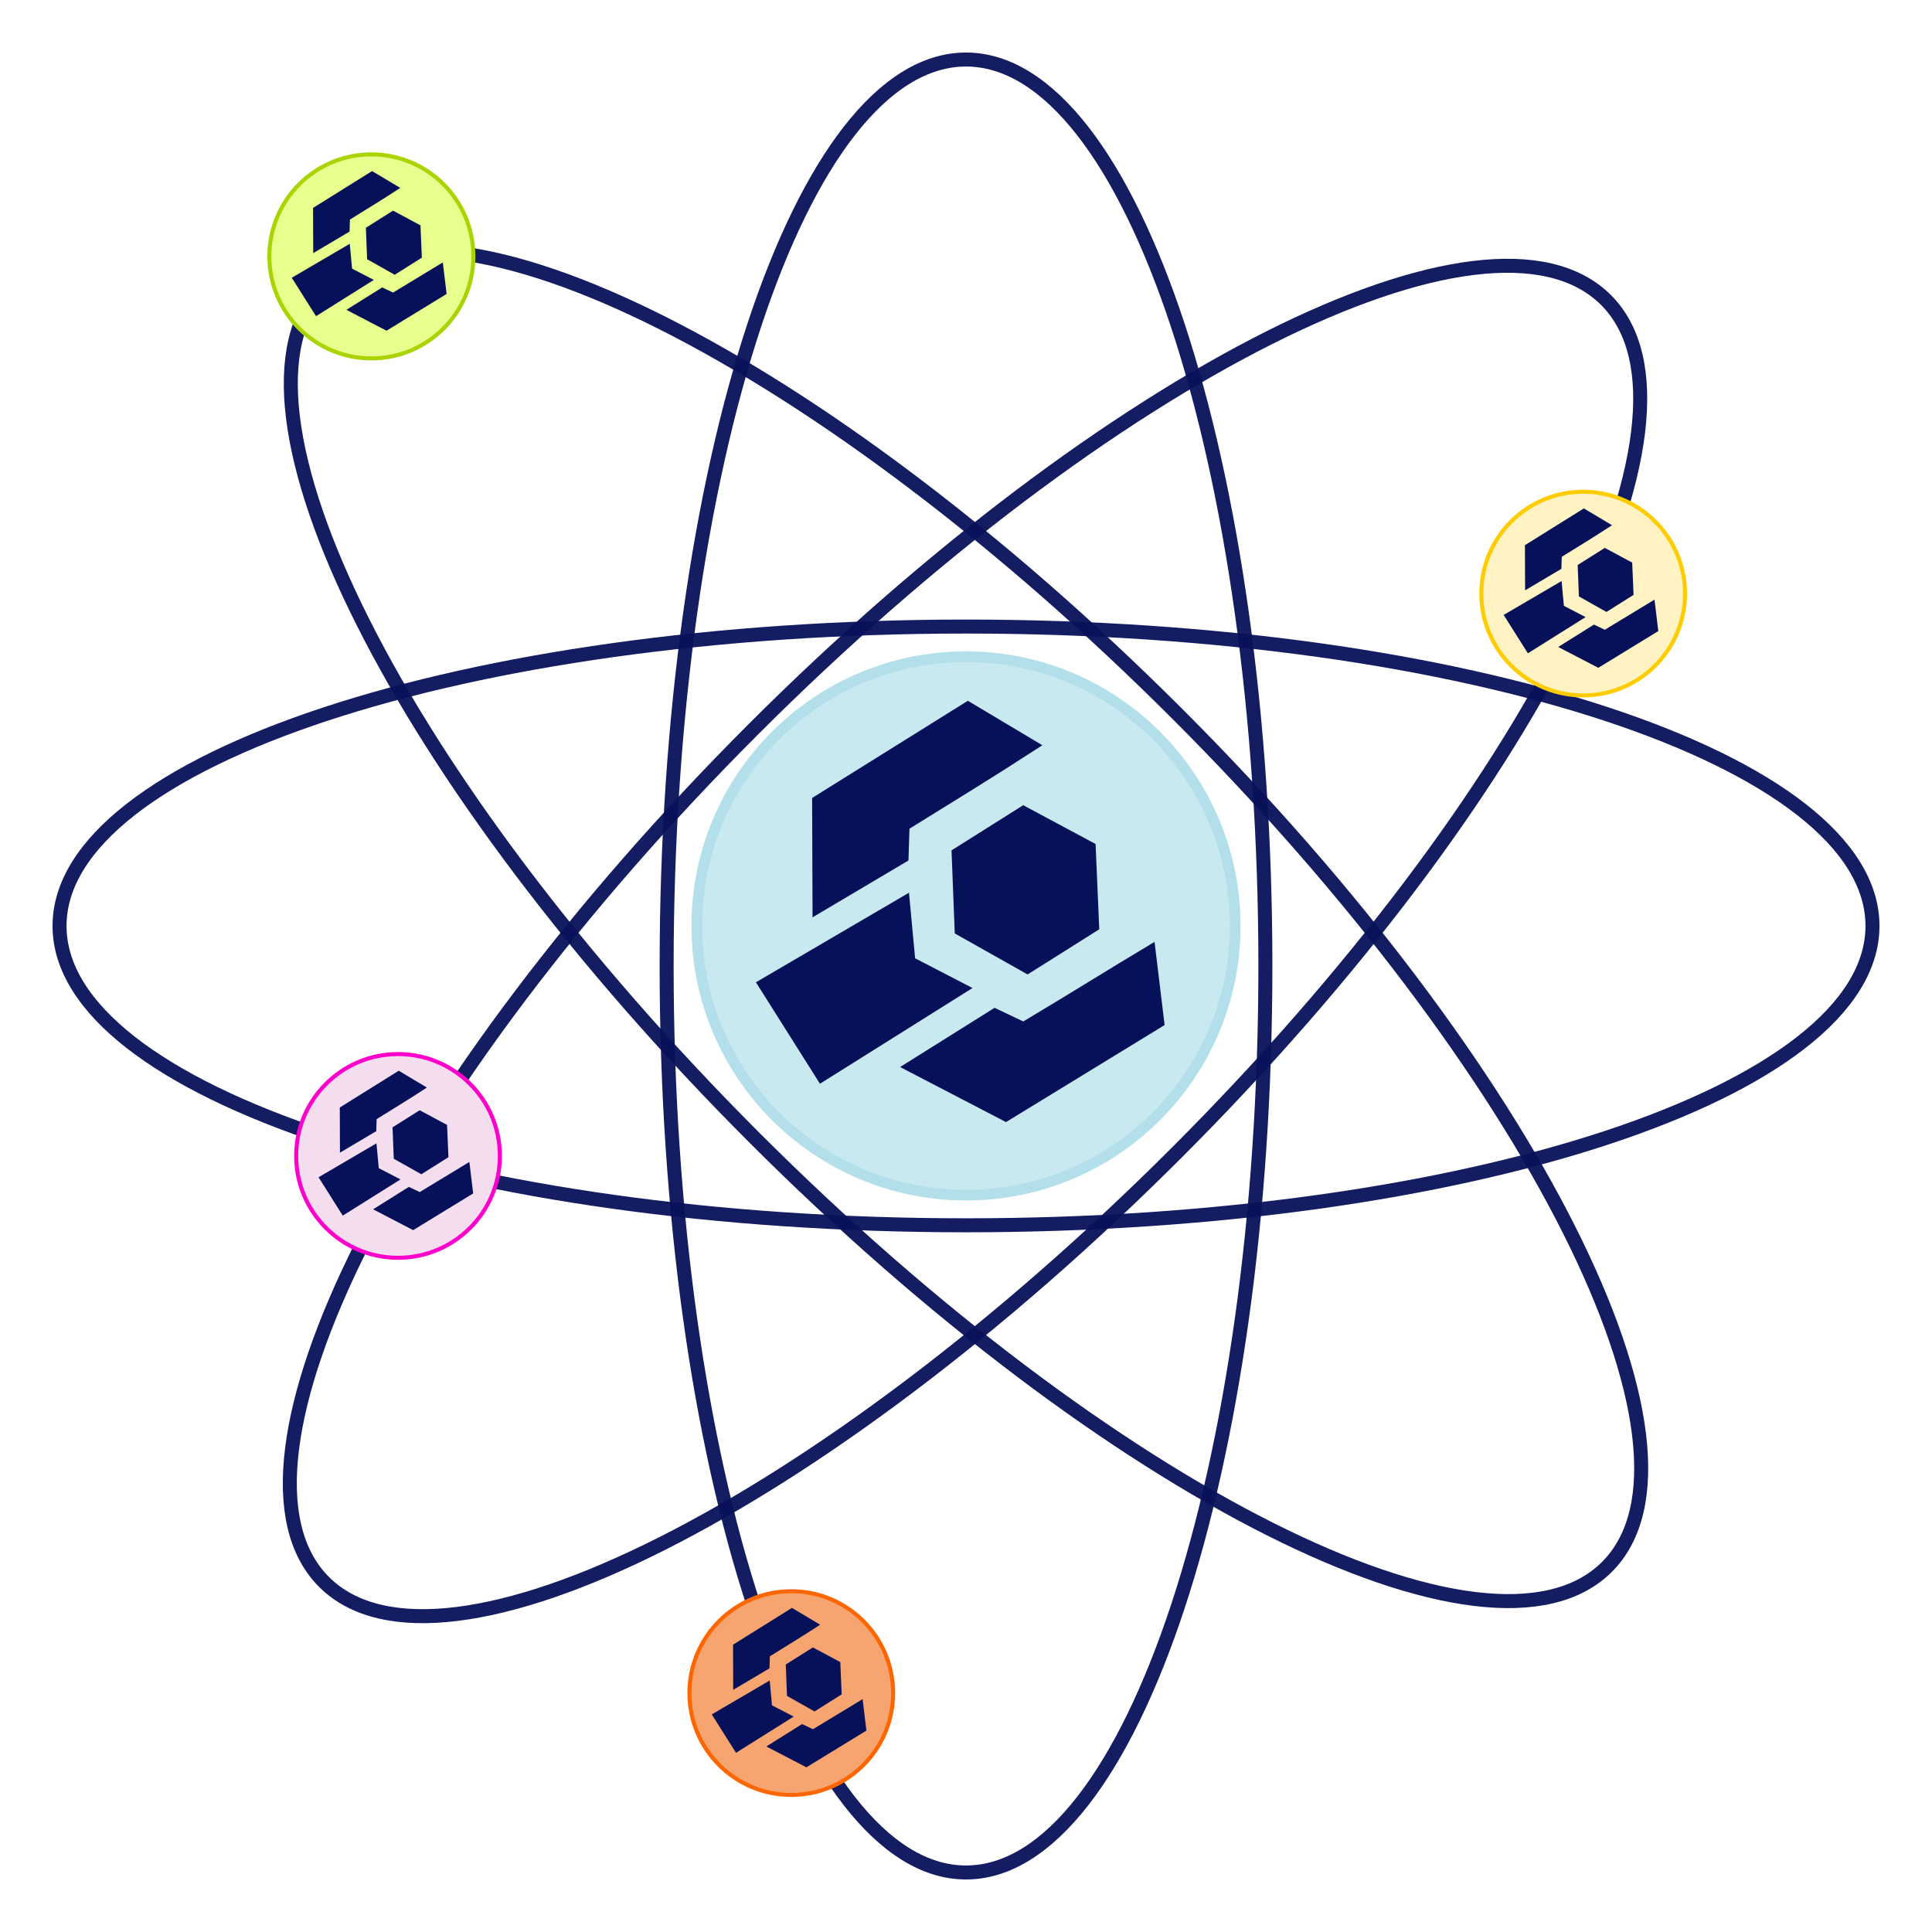
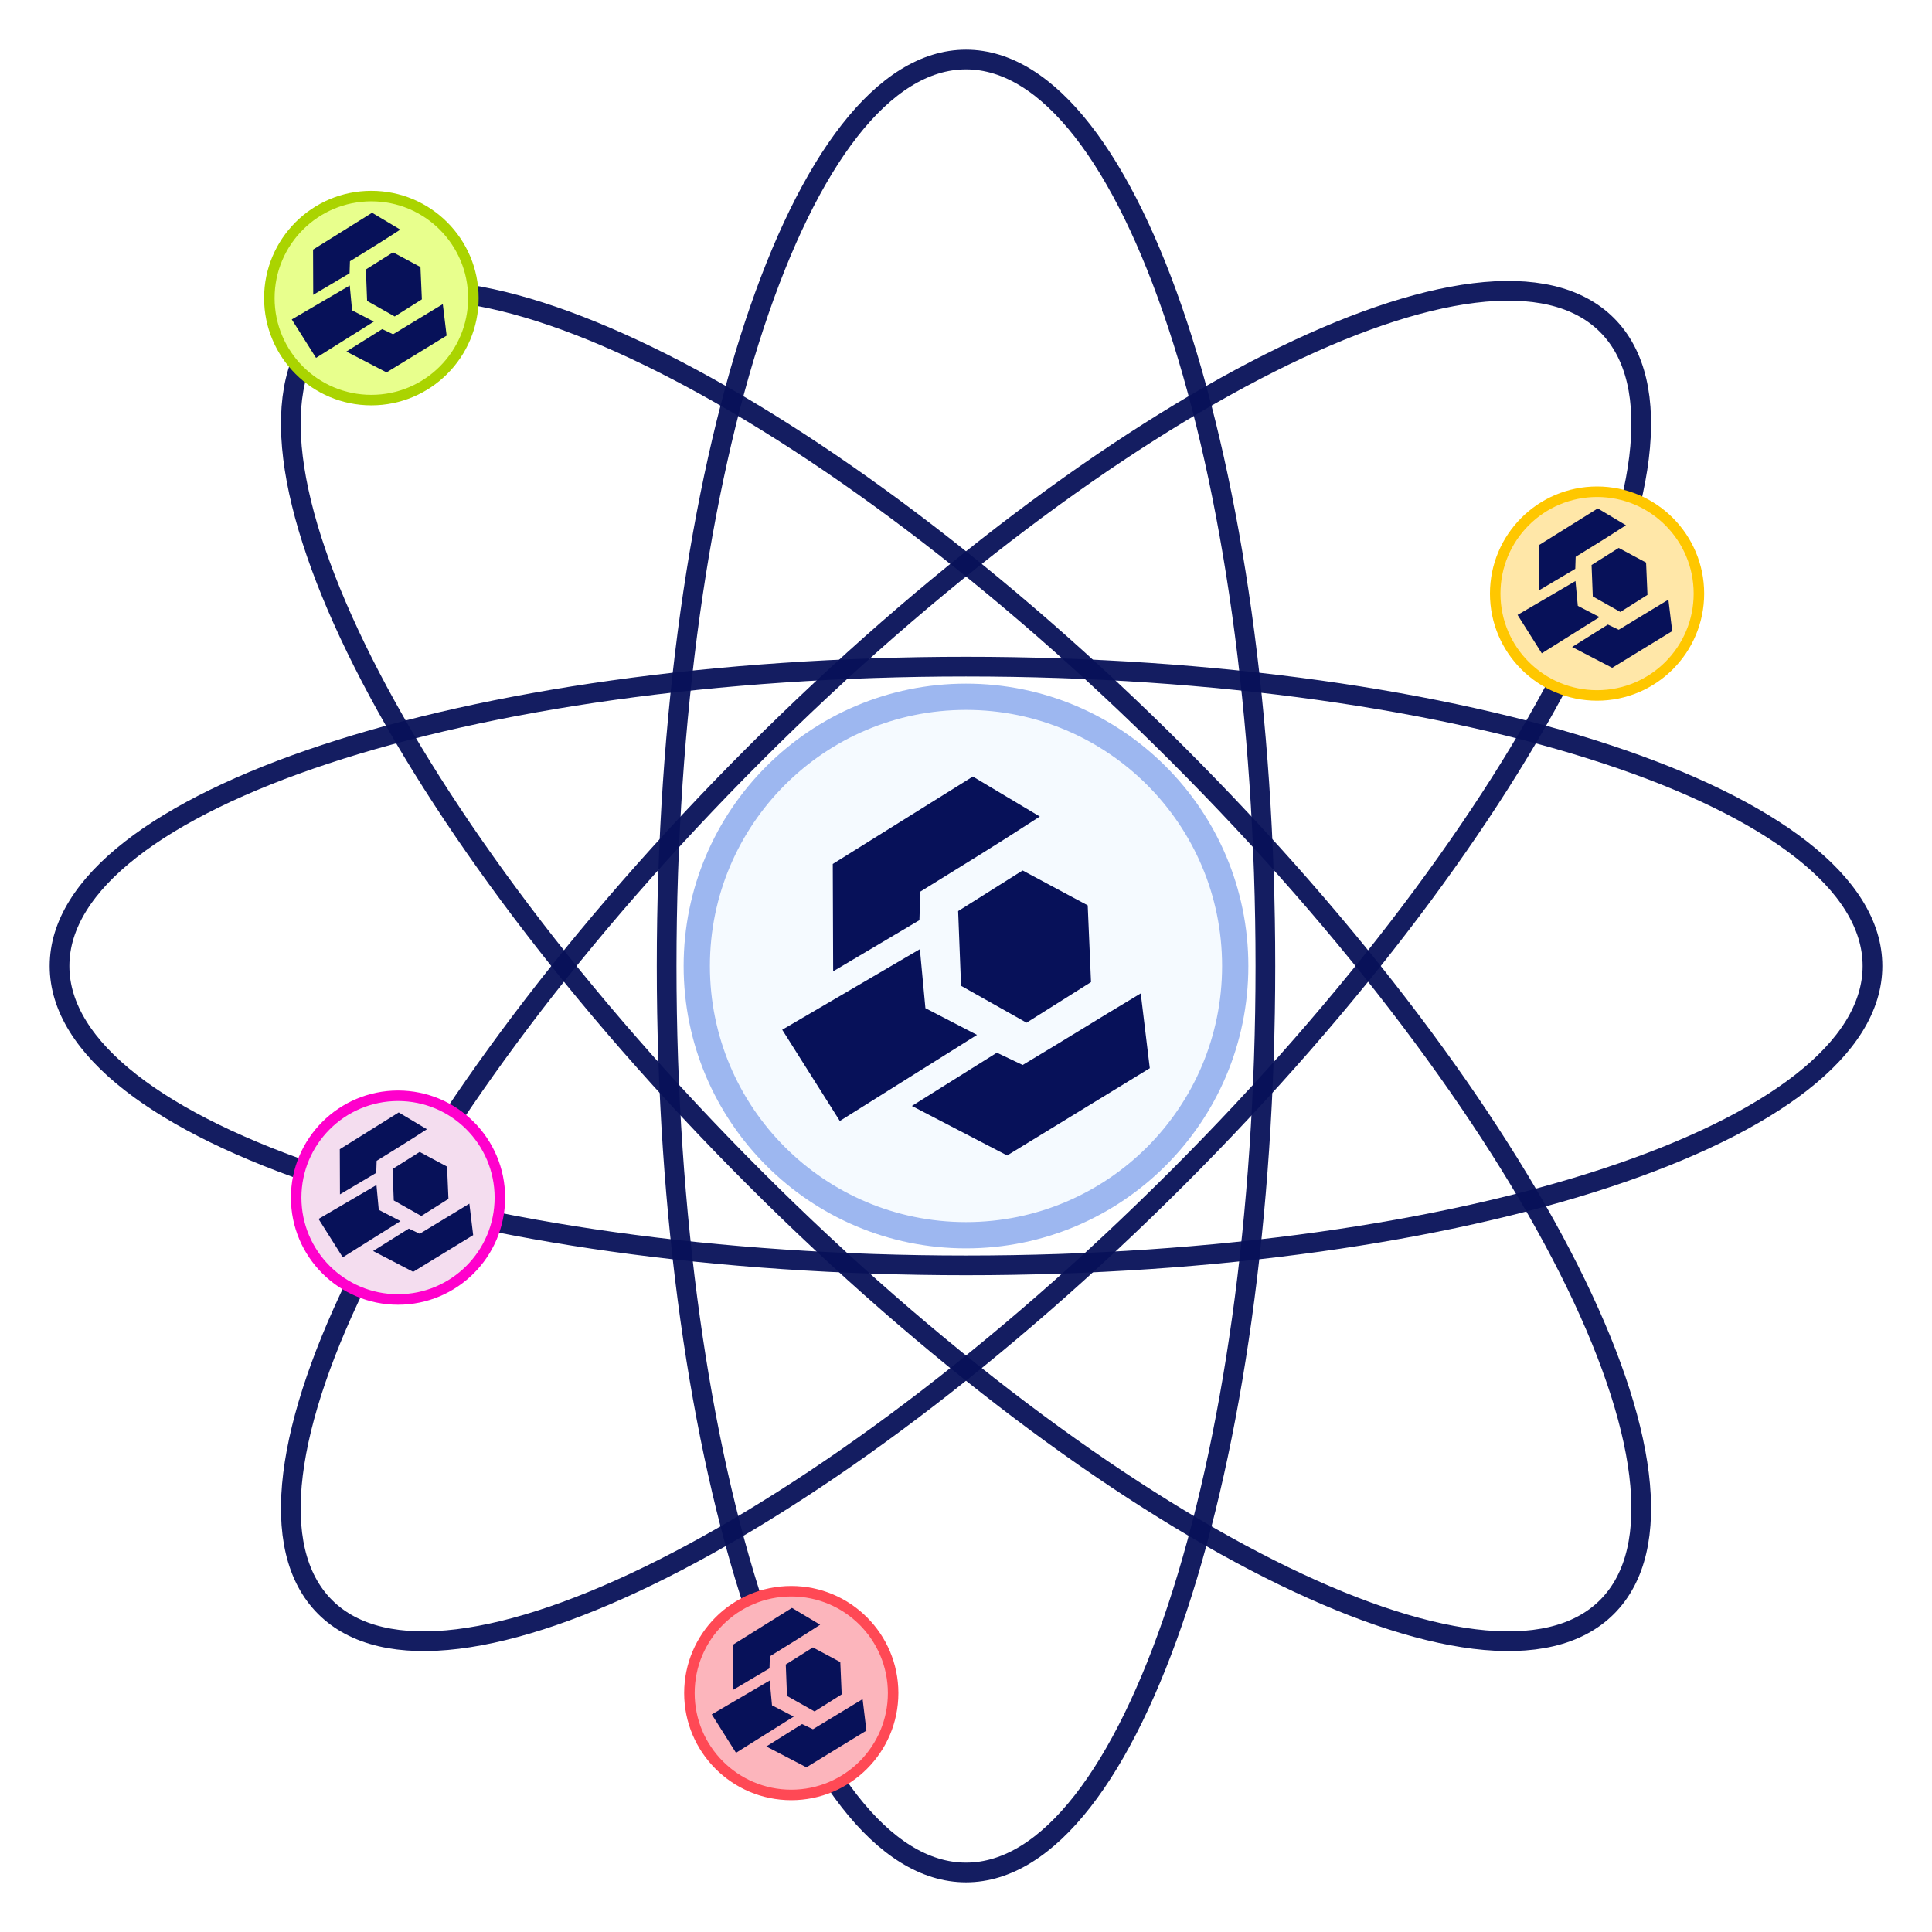
<svg xmlns="http://www.w3.org/2000/svg" width="73.557mm" height="73.557mm" viewBox="0 0 73.557 73.557" version="1.1" id="svg8">
  <defs id="defs2" />
  <g id="layer1" transform="translate(-54.31814,-58.06038)">
-     <g id="g1210" transform="matrix(0.7651163,0,0,0.7651163,-1.435925,-11.48671)">
-       <circle r="13.397" cy="136.972" cx="120.939" id="path1058-5" style="opacity:0.383;vector-effect:none;fill:#37abc8;fill-opacity:0.707;stroke:#37abc8;stroke-width:0.529;stroke-linecap:round;stroke-linejoin:bevel;stroke-miterlimit:4;stroke-dasharray:none;stroke-dashoffset:0;stroke-opacity:1" />
-       <g transform="matrix(0.2645833,0,0,0.2645833,104.3967,79.10111)" id="g852-0">
-         <path id="path2-3" style="fill:#071159;fill-rule:evenodd" d="m 60.409,220.139 -0.609,-15.622 13.481,-8.494 13.613,7.295 0.692,16.043 -13.481,8.493 z" />
-         <path id="path4-6" style="fill:#071159;fill-rule:evenodd" d="m 33.663,217.112 -0.082,-22.45 29.291,-18.281 14.009,8.363 c -10.103,6.564 -14.745,9.331 -24.988,15.699 l -0.193,5.975 z" />
-         <path id="path6-1" style="fill:#071159;fill-rule:evenodd" d="m 35.055,248.407 -12.043,-19.081 28.786,-16.845 1.156,12.335 10.793,5.589 z" />
-         <path id="path8-0" style="fill:#071159;fill-rule:evenodd" d="m 50.128,245.264 19.919,10.355 29.829,-18.249 -1.893,-15.642 c -10.338,6.184 -14.348,8.786 -24.688,14.966 l -5.399,-2.566 z" />
+     <g id="g18520">
+       <g id="g1210" transform="matrix(0.7651163,0,0,0.7651163,-1.435924,-9.960719)">
+         <circle r="13.397" cy="136.972" cx="120.939" id="path1058-5" style="opacity:0.383;vector-effect:none;fill:#e6f1ff;fill-opacity:1;stroke:#0044d7;stroke-width:1.307;stroke-linecap:round;stroke-linejoin:bevel;stroke-miterlimit:4;stroke-dasharray:none;stroke-dashoffset:0;stroke-opacity:1" />
      </g>
-     </g>
-     <ellipse style="opacity:0.948;vector-effect:none;fill:none;fill-opacity:1;stroke:#071159;stroke-width:0.533;stroke-linecap:round;stroke-linejoin:bevel;stroke-miterlimit:4;stroke-dasharray:none;stroke-dashoffset:0;stroke-opacity:1" id="path1563" cx="91.097" cy="94.839" rx="11.398" ry="34.512" />
-     <ellipse style="opacity:0.948;vector-effect:none;fill:none;fill-opacity:1;stroke:#071159;stroke-width:0.533;stroke-linecap:round;stroke-linejoin:bevel;stroke-miterlimit:4;stroke-dasharray:none;stroke-dashoffset:0;stroke-opacity:1" id="path1563-9" cx="93.313" cy="-91.097" rx="11.398" ry="34.512" transform="rotate(90)" />
-     <ellipse style="opacity:0.948;vector-effect:none;fill:none;fill-opacity:1;stroke:#071159;stroke-width:0.533;stroke-linecap:round;stroke-linejoin:bevel;stroke-miterlimit:4;stroke-dasharray:none;stroke-dashoffset:0;stroke-opacity:1" id="path1563-5" cx="130.776" cy="1.999" rx="11.398" ry="34.512" transform="rotate(45)" />
-     <ellipse style="opacity:0.948;vector-effect:none;fill:none;fill-opacity:1;stroke:#071159;stroke-width:0.533;stroke-linecap:round;stroke-linejoin:bevel;stroke-miterlimit:4;stroke-dasharray:none;stroke-dashoffset:0;stroke-opacity:1" id="path1563-5-0" cx="1.567" cy="130.397" rx="11.398" ry="34.512" transform="matrix(-0.7071068,0.7071068,0.7071068,0.7071068,0,0)" />
-     <circle style="opacity:1;vector-effect:none;fill:#f4ddef;fill-opacity:1;stroke:#ff00cc;stroke-width:0.153;stroke-linecap:round;stroke-linejoin:bevel;stroke-miterlimit:4;stroke-dasharray:none;stroke-dashoffset:0;stroke-opacity:1" id="path1058-32" cx="69.472" cy="102.07" r="3.878" />
-     <g id="g852-06" transform="matrix(0.07659697,0,0,0.07659697,64.68312,85.3158)">
-       <path d="m 60.409,220.139 -0.609,-15.622 13.481,-8.494 13.613,7.295 0.692,16.043 -13.481,8.493 z" style="fill:#071159;fill-rule:evenodd" id="path2-1" />
-       <path d="m 33.663,217.112 -0.082,-22.45 29.291,-18.281 14.009,8.363 c -10.103,6.564 -14.745,9.331 -24.988,15.699 l -0.193,5.975 z" style="fill:#071159;fill-rule:evenodd" id="path4-5" />
-       <path d="m 35.055,248.407 -12.043,-19.081 28.786,-16.845 1.156,12.335 10.793,5.589 z" style="fill:#071159;fill-rule:evenodd" id="path6-5" />
-       <path d="m 50.128,245.264 19.919,10.355 29.829,-18.249 -1.893,-15.642 c -10.338,6.184 -14.348,8.786 -24.688,14.966 l -5.399,-2.566 z" style="fill:#071159;fill-rule:evenodd" id="path8-4" />
-     </g>
-     <circle style="opacity:1;vector-effect:none;fill:#fff3c4;fill-opacity:1;stroke:#ffcc00;stroke-width:0.153;stroke-linecap:round;stroke-linejoin:bevel;stroke-miterlimit:4;stroke-dasharray:none;stroke-dashoffset:0;stroke-opacity:1" id="path1058-3-6" cx="114.594" cy="80.66" r="3.878" />
-     <g id="g852-1-5" transform="matrix(0.07659697,0,0,0.07659697,109.8044,63.9065)">
-       <path d="m 60.409,220.139 -0.609,-15.622 13.481,-8.494 13.613,7.295 0.692,16.043 -13.481,8.493 z" style="fill:#071159;fill-rule:evenodd" id="path2-9-6" />
-       <path d="m 33.663,217.112 -0.082,-22.45 29.291,-18.281 14.009,8.363 c -10.103,6.564 -14.745,9.331 -24.988,15.699 l -0.193,5.975 z" style="fill:#071159;fill-rule:evenodd" id="path4-4-9" />
-       <path d="m 35.055,248.407 -12.043,-19.081 28.786,-16.845 1.156,12.335 10.793,5.589 z" style="fill:#071159;fill-rule:evenodd" id="path6-7-3" />
-       <path d="m 50.128,245.264 19.919,10.355 29.829,-18.249 -1.893,-15.642 c -10.338,6.184 -14.348,8.786 -24.688,14.966 l -5.399,-2.566 z" style="fill:#071159;fill-rule:evenodd" id="path8-8-7" />
-     </g>
-     <circle style="opacity:1;vector-effect:none;fill:#f6a570;fill-opacity:1;stroke:#ff6600;stroke-width:0.153;stroke-linecap:round;stroke-linejoin:bevel;stroke-miterlimit:4;stroke-dasharray:none;stroke-dashoffset:0;stroke-opacity:1" id="path1058-8" cx="84.444" cy="122.521" r="3.878" />
-     <g id="g852-9" transform="matrix(0.07659744,0,0,0.07659744,79.65468,105.7673)">
-       <path d="m 60.409,220.139 -0.609,-15.622 13.481,-8.494 13.613,7.295 0.692,16.043 -13.481,8.493 z" style="fill:#071159;fill-rule:evenodd" id="path2-7" />
-       <path d="m 33.663,217.112 -0.082,-22.45 29.291,-18.281 14.009,8.363 c -10.103,6.564 -14.745,9.331 -24.988,15.699 l -0.193,5.975 z" style="fill:#071159;fill-rule:evenodd" id="path4-3" />
-       <path d="m 35.055,248.407 -12.043,-19.081 28.786,-16.845 1.156,12.335 10.793,5.589 z" style="fill:#071159;fill-rule:evenodd" id="path6-6" />
-       <path d="m 50.128,245.264 19.919,10.355 29.829,-18.249 -1.893,-15.642 c -10.338,6.184 -14.348,8.786 -24.688,14.966 l -5.399,-2.566 z" style="fill:#071159;fill-rule:evenodd" id="path8-1" />
-     </g>
-     <circle style="opacity:1;vector-effect:none;fill:#e8ff8d;fill-opacity:1;stroke:#aad400;stroke-width:0.153;stroke-linecap:round;stroke-linejoin:bevel;stroke-miterlimit:4;stroke-dasharray:none;stroke-dashoffset:0;stroke-opacity:1" id="path1058-3" cx="68.457" cy="67.822" r="3.884" />
-     <g id="g852-1" transform="matrix(0.07670259,0,0,0.07670259,63.66159,51.04467)">
-       <path d="m 60.409,220.139 -0.609,-15.622 13.481,-8.494 13.613,7.295 0.692,16.043 -13.481,8.493 z" style="fill:#071159;fill-rule:evenodd" id="path2-9" />
-       <path d="m 33.663,217.112 -0.082,-22.45 29.291,-18.281 14.009,8.363 c -10.103,6.564 -14.745,9.331 -24.988,15.699 l -0.193,5.975 z" style="fill:#071159;fill-rule:evenodd" id="path4-4" />
-       <path d="m 35.055,248.407 -12.043,-19.081 28.786,-16.845 1.156,12.335 10.793,5.589 z" style="fill:#071159;fill-rule:evenodd" id="path6-7" />
-       <path d="m 50.128,245.264 19.919,10.355 29.829,-18.249 -1.893,-15.642 c -10.338,6.184 -14.348,8.786 -24.688,14.966 l -5.399,-2.566 z" style="fill:#071159;fill-rule:evenodd" id="path8-8" />
+       <ellipse style="opacity:0.948;vector-effect:none;fill:none;fill-opacity:1;stroke:#071159;stroke-width:0.75;stroke-linecap:round;stroke-linejoin:bevel;stroke-miterlimit:4;stroke-dasharray:none;stroke-dashoffset:0;stroke-opacity:1" id="path1563" cx="91.097" cy="94.839" rx="11.398" ry="34.512" />
+       <ellipse style="opacity:0.948;vector-effect:none;fill:none;fill-opacity:1;stroke:#071159;stroke-width:0.75;stroke-linecap:round;stroke-linejoin:bevel;stroke-miterlimit:4;stroke-dasharray:none;stroke-dashoffset:0;stroke-opacity:1" id="path1563-9" cx="94.839" cy="-91.097" rx="11.398" ry="34.512" transform="rotate(90)" />
+       <ellipse style="opacity:0.948;vector-effect:none;fill:none;fill-opacity:1;stroke:#071159;stroke-width:0.75;stroke-linecap:round;stroke-linejoin:bevel;stroke-miterlimit:4;stroke-dasharray:none;stroke-dashoffset:0;stroke-opacity:1" id="path1563-5" cx="131.477" cy="2.646" rx="11.398" ry="34.512" transform="rotate(45)" />
+       <ellipse style="opacity:0.948;vector-effect:none;fill:none;fill-opacity:1;stroke:#071159;stroke-width:0.75;stroke-linecap:round;stroke-linejoin:bevel;stroke-miterlimit:4;stroke-dasharray:none;stroke-dashoffset:0;stroke-opacity:1" id="path1563-5-0" cx="2.646" cy="131.477" rx="11.398" ry="34.512" transform="matrix(-0.7071068,0.7071068,0.7071068,0.7071068,0,0)" />
+       <g id="g17626" transform="translate(0,1.5875)">
+         <circle style="opacity:1;vector-effect:none;fill:#f4ddef;fill-opacity:1;stroke:#ff00cc;stroke-width:0.4;stroke-linecap:round;stroke-linejoin:bevel;stroke-miterlimit:4;stroke-dasharray:none;stroke-dashoffset:0;stroke-opacity:1" id="path1058-32" cx="69.472" cy="102.07" r="3.878" />
+         <g id="g852-06" transform="matrix(0.07659697,0,0,0.07659697,64.68312,85.3158)">
+           <path d="m 60.409,220.139 -0.609,-15.622 13.481,-8.494 13.613,7.295 0.692,16.043 -13.481,8.493 z" style="fill:#071159;fill-rule:evenodd" id="path2-1" />
+           <path d="m 33.663,217.112 -0.082,-22.45 29.291,-18.281 14.009,8.363 c -10.103,6.564 -14.745,9.331 -24.988,15.699 l -0.193,5.975 z" style="fill:#071159;fill-rule:evenodd" id="path4-5" />
+           <path d="m 35.055,248.407 -12.043,-19.081 28.786,-16.845 1.156,12.335 10.793,5.589 z" style="fill:#071159;fill-rule:evenodd" id="path6-5" />
+           <path d="m 50.128,245.264 19.919,10.355 29.829,-18.249 -1.893,-15.642 c -10.338,6.184 -14.348,8.786 -24.688,14.966 l -5.399,-2.566 z" style="fill:#071159;fill-rule:evenodd" id="path8-4" />
+         </g>
+       </g>
+       <circle style="vector-effect:none;fill:#ffe7a8;fill-opacity:1;stroke:#ffc700;stroke-width:0.4;stroke-linecap:round;stroke-linejoin:bevel;stroke-miterlimit:4;stroke-dasharray:none;stroke-dashoffset:0;stroke-opacity:1" id="path1058-3-6" cx="115.123" cy="80.66" r="3.878" />
+       <g id="g852-1-5" transform="matrix(0.07659697,0,0,0.07659697,110.3336,63.9065)">
+         <path d="m 60.409,220.139 -0.609,-15.622 13.481,-8.494 13.613,7.295 0.692,16.043 -13.481,8.493 z" style="fill:#071159;fill-rule:evenodd" id="path2-9-6" />
+         <path d="m 33.663,217.112 -0.082,-22.45 29.291,-18.281 14.009,8.363 c -10.103,6.564 -14.745,9.331 -24.988,15.699 l -0.193,5.975 z" style="fill:#071159;fill-rule:evenodd" id="path4-4-9" />
+         <path d="m 35.055,248.407 -12.043,-19.081 28.786,-16.845 1.156,12.335 10.793,5.589 z" style="fill:#071159;fill-rule:evenodd" id="path6-7-3" />
+         <path d="m 50.128,245.264 19.919,10.355 29.829,-18.249 -1.893,-15.642 c -10.338,6.184 -14.348,8.786 -24.688,14.966 l -5.399,-2.566 z" style="fill:#071159;fill-rule:evenodd" id="path8-8-7" />
+       </g>
+       <g id="g852-1-5-6" transform="matrix(0.1820648,0,0,0.1820648,79.91003,55.51306)">
+         <path d="m 60.409,220.139 -0.609,-15.622 13.481,-8.494 13.613,7.295 0.692,16.043 -13.481,8.493 z" style="fill:#071159;fill-rule:evenodd" id="path2-9-6-2" />
+         <path d="m 33.663,217.112 -0.082,-22.45 29.291,-18.281 14.009,8.363 c -10.103,6.564 -14.745,9.331 -24.988,15.699 l -0.193,5.975 z" style="fill:#071159;fill-rule:evenodd" id="path4-4-9-3" />
+         <path d="m 35.055,248.407 -12.043,-19.081 28.786,-16.845 1.156,12.335 10.793,5.589 z" style="fill:#071159;fill-rule:evenodd" id="path6-7-3-1" />
+         <path d="m 50.128,245.264 19.919,10.355 29.829,-18.249 -1.893,-15.642 c -10.338,6.184 -14.348,8.786 -24.688,14.966 l -5.399,-2.566 z" style="fill:#071159;fill-rule:evenodd" id="path8-8-7-2" />
+       </g>
+       <g id="g17634">
+         <circle style="opacity:1;vector-effect:none;fill:#fcb5bc;fill-opacity:1;stroke:#ff4955;stroke-width:0.4;stroke-linecap:round;stroke-linejoin:bevel;stroke-miterlimit:4;stroke-dasharray:none;stroke-dashoffset:0;stroke-opacity:1" id="path1058-8" cx="84.444" cy="122.521" r="3.878" />
+         <g id="g852-9" transform="matrix(0.07659744,0,0,0.07659744,79.65468,105.7673)">
+           <path d="m 60.409,220.139 -0.609,-15.622 13.481,-8.494 13.613,7.295 0.692,16.043 -13.481,8.493 z" style="fill:#071159;fill-rule:evenodd" id="path2-7" />
+           <path d="m 33.663,217.112 -0.082,-22.45 29.291,-18.281 14.009,8.363 c -10.103,6.564 -14.745,9.331 -24.988,15.699 l -0.193,5.975 z" style="fill:#071159;fill-rule:evenodd" id="path4-3" />
+           <path d="m 35.055,248.407 -12.043,-19.081 28.786,-16.845 1.156,12.335 10.793,5.589 z" style="fill:#071159;fill-rule:evenodd" id="path6-6" />
+           <path d="m 50.128,245.264 19.919,10.355 29.829,-18.249 -1.893,-15.642 c -10.338,6.184 -14.348,8.786 -24.688,14.966 l -5.399,-2.566 z" style="fill:#071159;fill-rule:evenodd" id="path8-1" />
+         </g>
+       </g>
+       <g id="g17618" transform="translate(0,1.5875)">
+         <circle style="opacity:1;vector-effect:none;fill:#e8ff8d;fill-opacity:1;stroke:#aad400;stroke-width:0.4;stroke-linecap:round;stroke-linejoin:bevel;stroke-miterlimit:4;stroke-dasharray:none;stroke-dashoffset:0;stroke-opacity:1" id="path1058-3" cx="68.457" cy="67.822" r="3.884" />
+         <g id="g852-1" transform="matrix(0.07670259,0,0,0.07670259,63.66159,51.04467)">
+           <path d="m 60.409,220.139 -0.609,-15.622 13.481,-8.494 13.613,7.295 0.692,16.043 -13.481,8.493 z" style="fill:#071159;fill-rule:evenodd" id="path2-9" />
+           <path d="m 33.663,217.112 -0.082,-22.45 29.291,-18.281 14.009,8.363 c -10.103,6.564 -14.745,9.331 -24.988,15.699 l -0.193,5.975 z" style="fill:#071159;fill-rule:evenodd" id="path4-4" />
+           <path d="m 35.055,248.407 -12.043,-19.081 28.786,-16.845 1.156,12.335 10.793,5.589 z" style="fill:#071159;fill-rule:evenodd" id="path6-7" />
+           <path d="m 50.128,245.264 19.919,10.355 29.829,-18.249 -1.893,-15.642 c -10.338,6.184 -14.348,8.786 -24.688,14.966 l -5.399,-2.566 z" style="fill:#071159;fill-rule:evenodd" id="path8-8" />
+         </g>
+       </g>
    </g>
  </g>
</svg>
